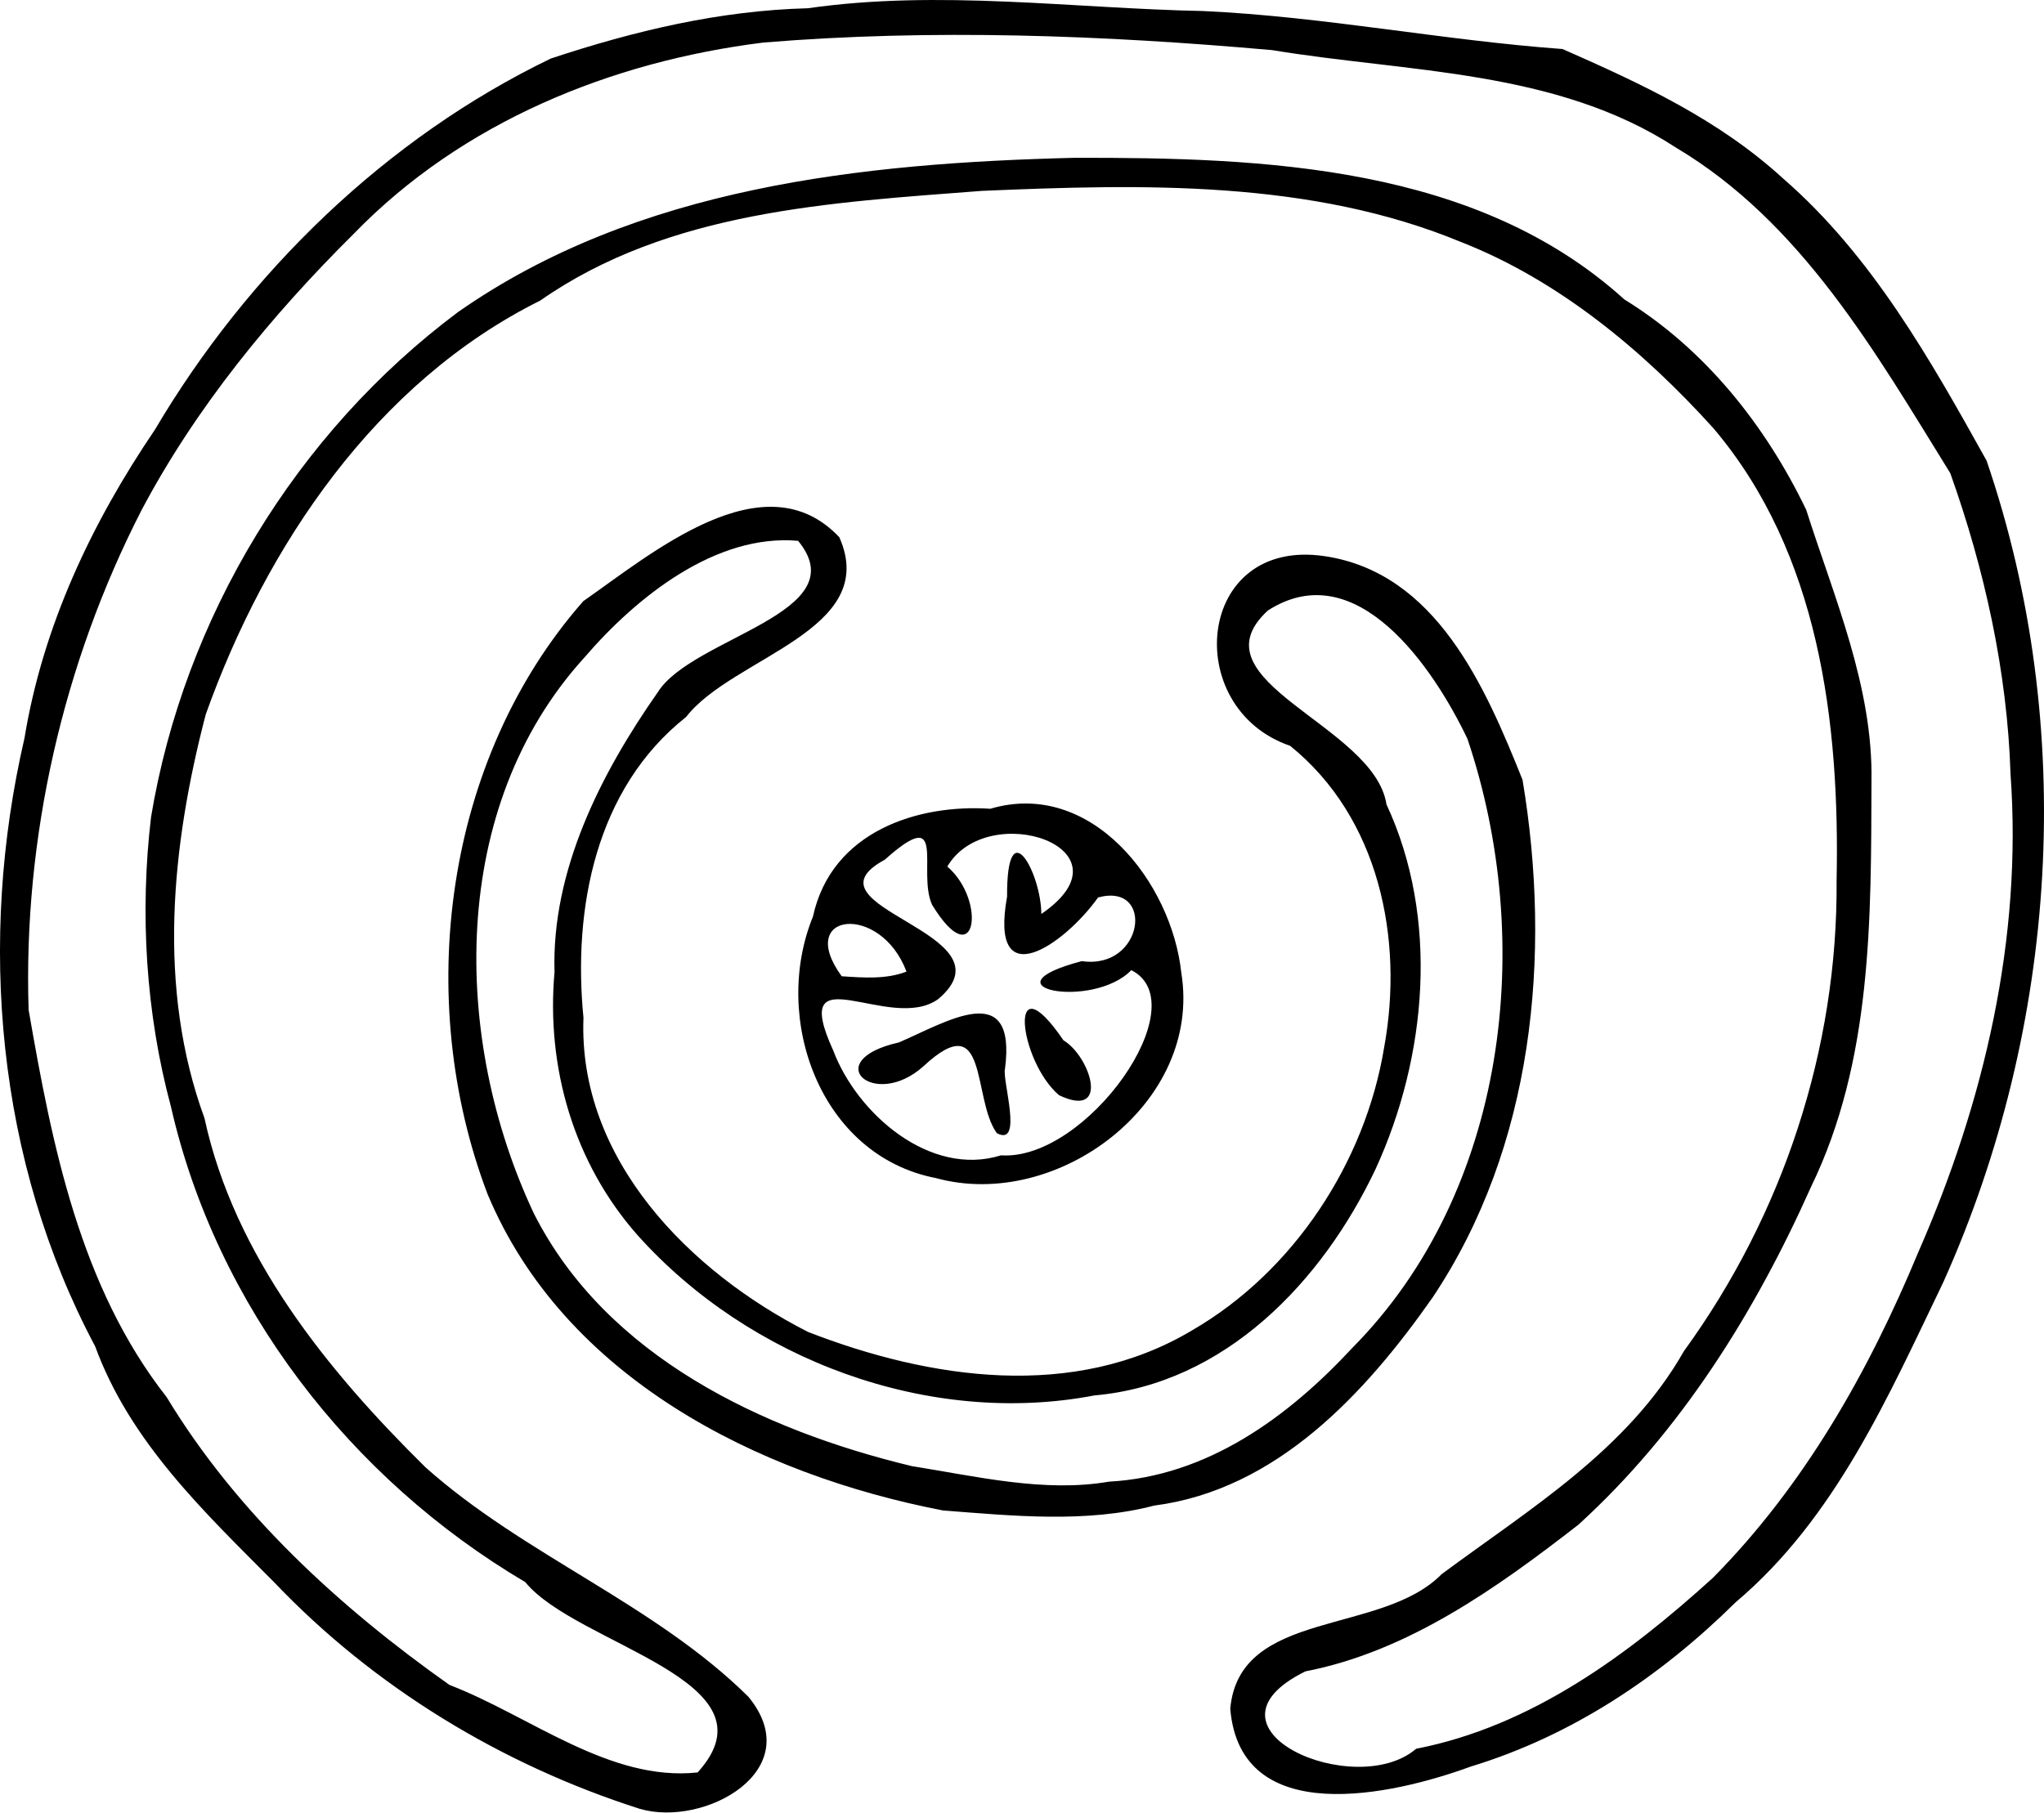
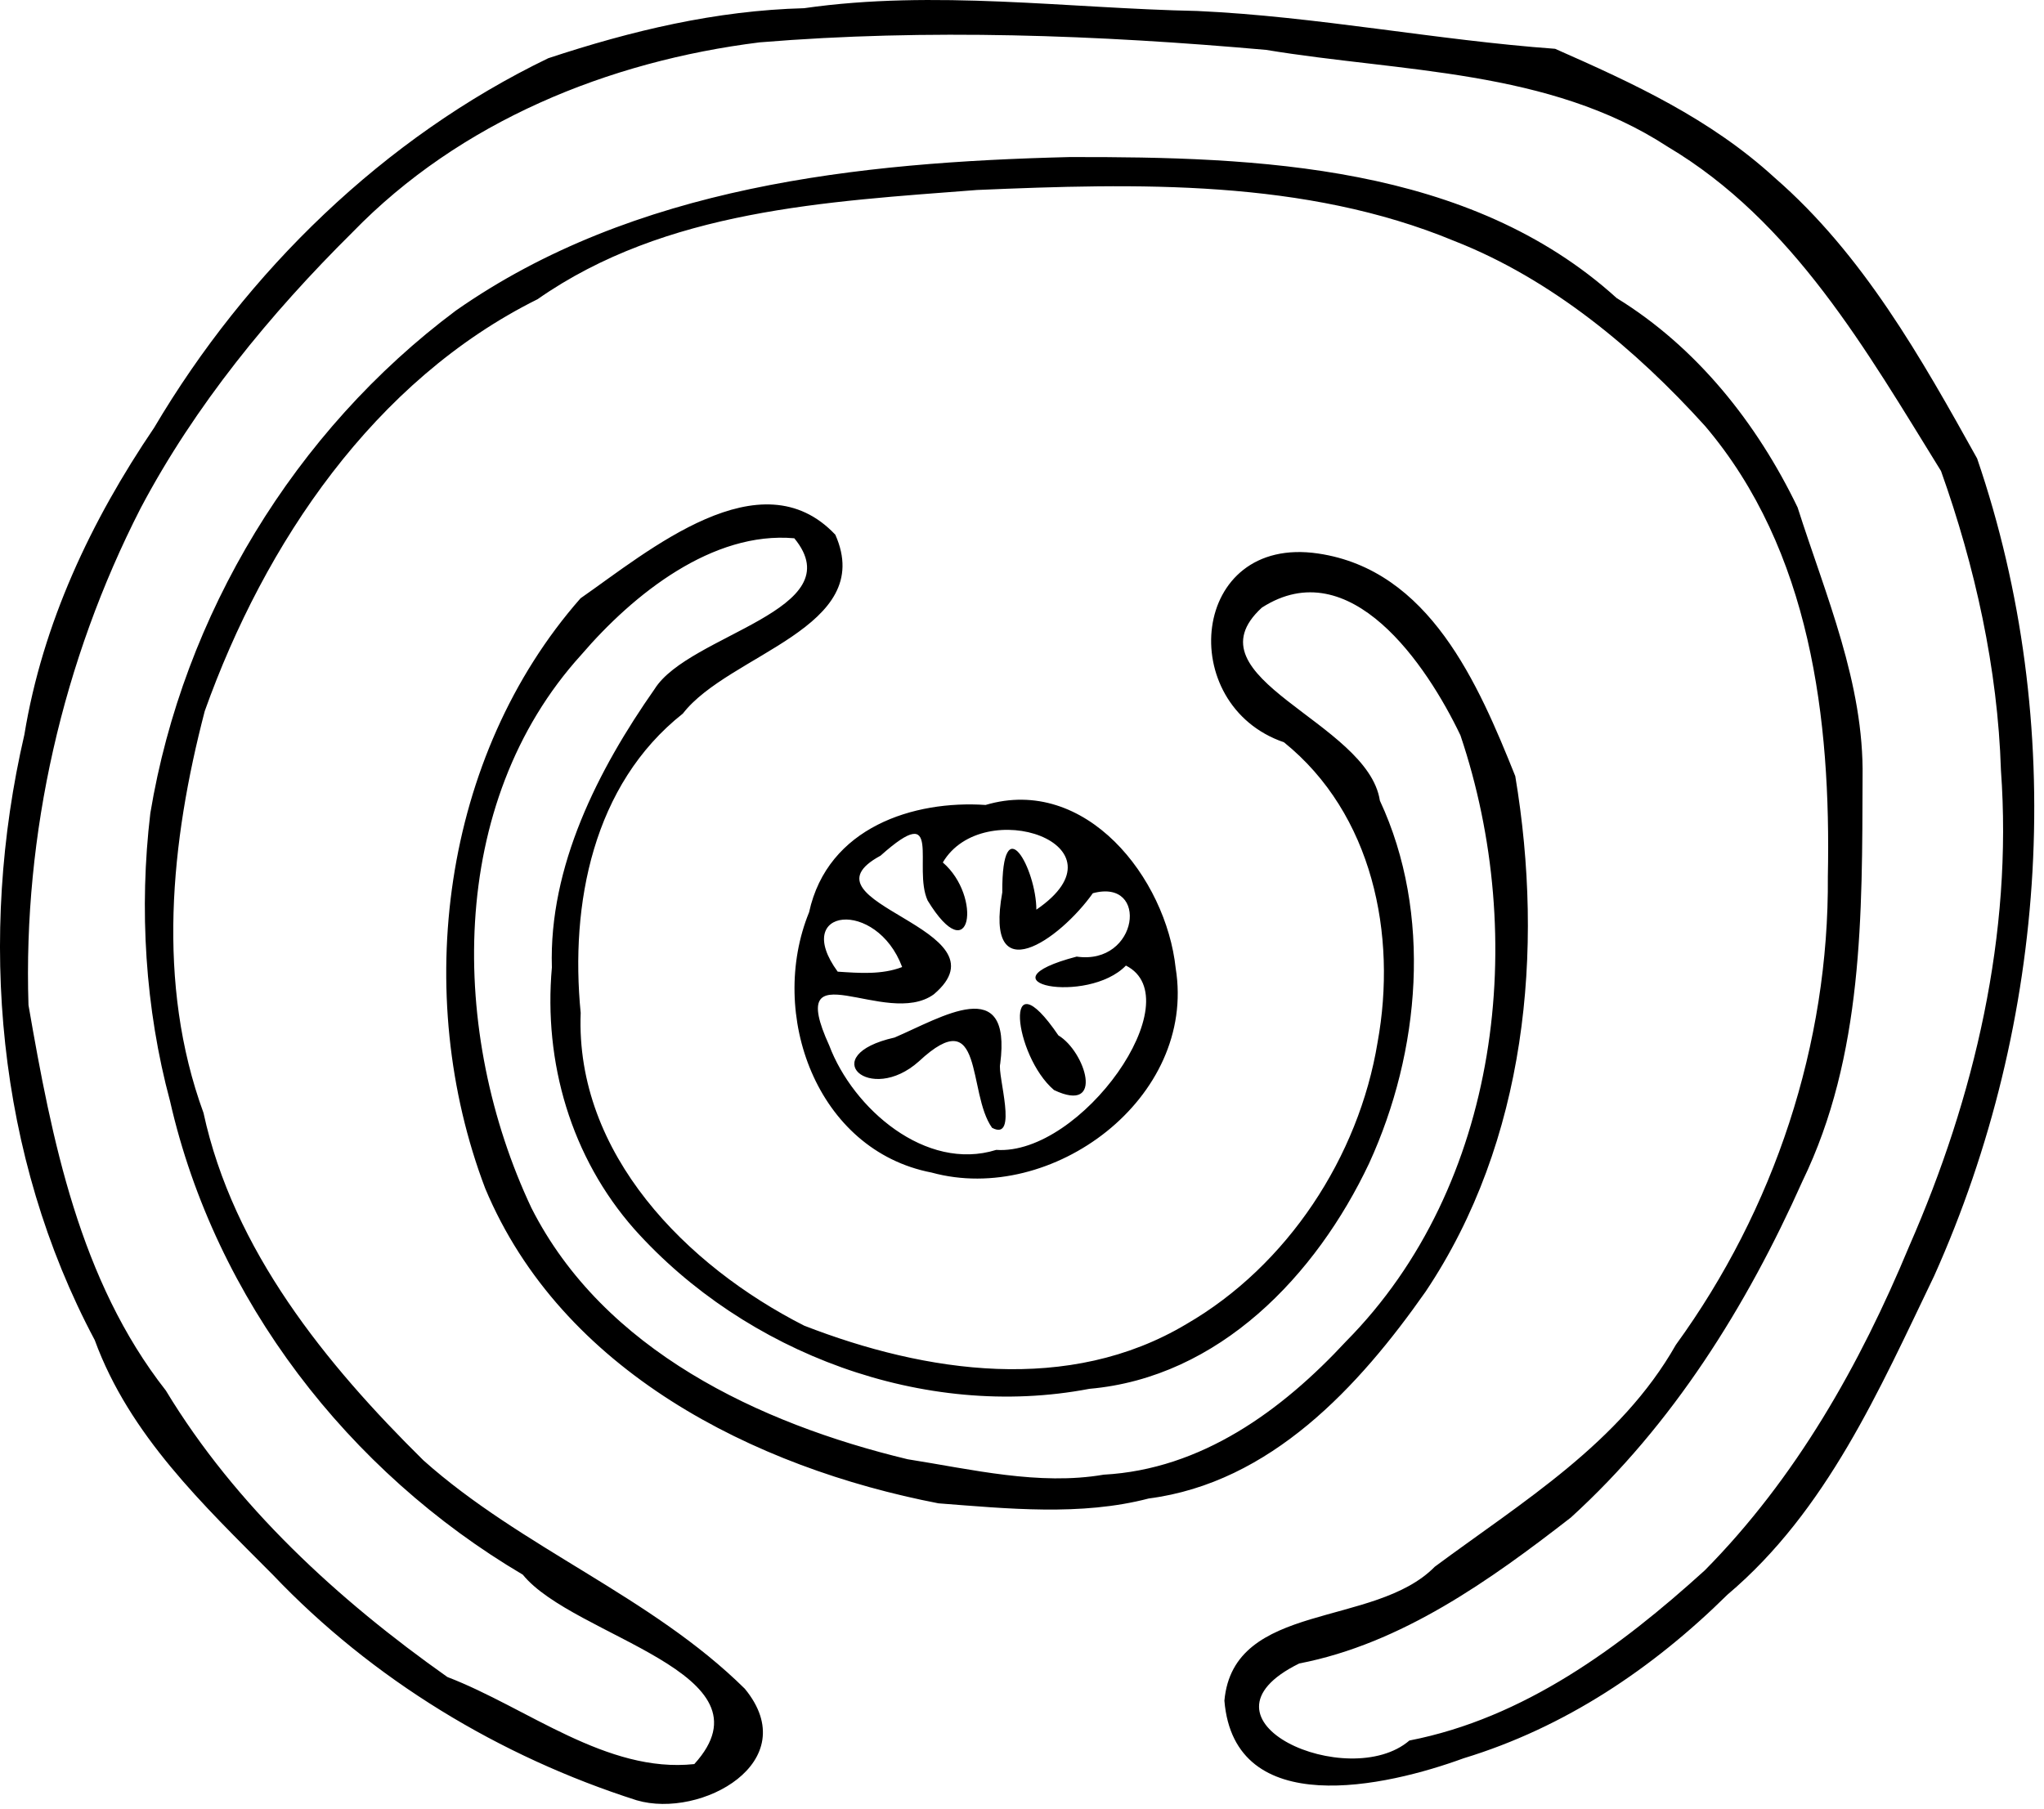
- <svg xmlns="http://www.w3.org/2000/svg" viewBox="0 0 138.338 122.699">
+ <svg xmlns="http://www.w3.org/2000/svg" viewBox="0 0 139 123">
  <path d="M43.303 122.452c-9.317-2.975-17.97-8.217-24.744-15.335-4.738-4.767-9.745-9.489-12.118-15.972-6.665-12.52-7.967-27.439-4.785-41.17C2.9 42.388 6.194 35.413 10.48 29.095 16.766 18.46 26.12 9.346 37.285 3.96 42.955 2.086 48.675.716 54.68.558c8.88-1.275 17.889.01 26.743.189 8.116.369 16.237 1.984 24.33 2.572 5.34 2.354 10.543 4.75 14.939 8.775 5.992 5.207 9.958 12.254 13.76 19.09 6.168 18.028 4.847 38.288-2.925 55.608-3.733 7.752-7.3 15.966-14.051 21.67-5.088 5.026-11.056 9.035-17.948 11.132-5.255 1.926-15.582 4.265-16.264-3.917.61-6.78 10.21-4.939 14.306-9.112 5.973-4.43 12.61-8.425 16.395-15.094 6.693-9.218 10.423-20.436 10.336-31.855.22-10.703-1.165-22.181-8.346-30.636-4.718-5.223-10.447-9.998-17.04-12.583-10.184-4.232-21.62-3.939-32.472-3.475-10.245.793-21.17 1.338-29.887 7.43C25.438 25.881 18 36.941 13.923 48.367c-2.321 8.901-3.308 18.51-.084 27.328 2.02 9.334 8.313 17.08 14.955 23.633 6.688 5.972 15.488 9.237 21.858 15.537 4.09 4.976-2.973 8.869-7.35 7.586zm3.912-2.464c5.667-6.232-8.201-8.62-11.663-12.884-11.86-7.003-20.913-18.7-23.986-32.2-1.702-6.318-2.113-13.112-1.343-19.593 2.239-13.5 9.824-26.003 20.776-34.185 12.105-8.476 27.352-10.088 41.725-10.443 12.822-.025 27.185.503 37.215 9.59 5.444 3.348 9.55 8.515 12.305 14.24 1.907 5.985 4.525 11.972 4.418 18.367-.032 9.294.063 18.91-4.094 27.474-3.787 8.485-8.815 16.558-15.743 22.863-5.467 4.248-11.512 8.58-18.473 9.928-7.88 3.88 3.376 8.782 7.493 5.24 7.791-1.518 14.332-6.35 20.086-11.573 6.193-6.265 10.547-13.97 13.903-22.052 4.453-10.158 7.046-21.226 6.238-32.364-.217-6.92-1.758-13.863-4.076-20.361-5.062-8.18-10.059-16.985-18.59-22.057C105.32 4.703 95.312 4.917 86.1 3.393 74.672 2.38 63.095 1.94 51.657 2.881c-10.3 1.284-20.377 5.385-27.69 12.921-5.6 5.552-10.715 11.782-14.404 18.765-5.304 10.358-8 22.168-7.626 33.796 1.587 9.157 3.472 18.734 9.342 26.218 4.745 7.847 11.717 14.237 19.144 19.484 5.439 2.086 10.822 6.561 16.792 5.923zm16.604-17.736c-12.558-2.427-25.64-9.013-30.824-21.424-5.015-13.189-2.941-29.412 6.484-40.134 4.605-3.204 12.25-9.71 17.327-4.324 2.803 6.328-7.231 8.102-10.37 12.166-6.124 4.843-7.674 12.966-6.947 20.357-.375 9.599 7.212 17.218 15.202 21.276 8.26 3.21 18.01 4.666 26-.116 6.857-3.971 11.712-11.366 12.989-19.152 1.34-7.336-.338-15.548-6.364-20.412-7.422-2.541-6.391-14.133 2.328-12.84 7.556 1.118 10.88 8.846 13.401 15.143 1.985 11.874.75 24.831-6.093 35.053-4.545 6.485-10.55 13.004-18.836 14.078-4.607 1.204-9.598.69-14.297.329zm11.234-1.949c6.65-.361 12.115-4.355 16.486-9.07 10.49-10.599 12.407-27.492 7.776-41.22-2.275-4.77-7.502-12.543-13.503-8.685-5.23 4.8 7.207 7.742 8.025 13.127 3.578 7.683 2.753 17.07-.73 24.668C89.503 86.746 82.91 93.69 74.08 94.464c-11.23 2.15-23.392-2.421-30.939-10.857-4.312-4.89-6.184-11.353-5.611-17.805-.212-6.876 3.144-13.45 6.987-18.938 2.333-3.735 13.529-5.348 9.5-10.252-5.551-.495-10.924 3.772-14.484 7.921-9.184 10.109-8.964 25.806-3.396 37.624 4.904 9.69 15.505 14.67 25.582 17.096 4.352.686 8.944 1.805 13.333 1.05zm-11.7-20.549c-7.847-1.512-11.147-10.805-8.332-17.705 1.264-5.799 7.148-7.629 12.002-7.298 6.822-2.024 12.274 4.968 12.928 11.103 1.435 8.833-8.42 16.144-16.598 13.9zm4.394-1.542c5.783.396 13.328-10.262 8.82-12.537-2.604 2.698-10.225 1.198-3.35-.61 4.213.61 4.958-5.354 1.1-4.31-2.262 3.184-7.393 6.772-6.158-.057-.033-5.94 2.31-1.574 2.318 1.174 6.488-4.443-3.632-7.851-6.362-3.21 2.692 2.318 1.935 7.445-1.031 2.59-1.037-2.26 1.124-6.92-3.204-3.051-5.986 3.242 8.953 4.928 3.62 9.432-3.251 2.354-10.193-3.272-7.108 3.479 1.618 4.292 6.563 8.597 11.355 7.1zm-.281-1.5c-1.704-2.368-.52-8.67-4.974-4.524-3.34 2.993-7.075-.396-1.656-1.619 3.21-1.371 7.985-4.399 7.182 1.787-.207.743 1.264 5.323-.552 4.355zm4.211-2.57c-2.746-2.336-3.526-9.334.297-3.718 1.82 1.087 3.189 5.372-.297 3.718zM61.35 65.775c-1.744-4.669-7.554-4.027-4.384.314 1.45.096 2.998.221 4.384-.314z" />
</svg>
